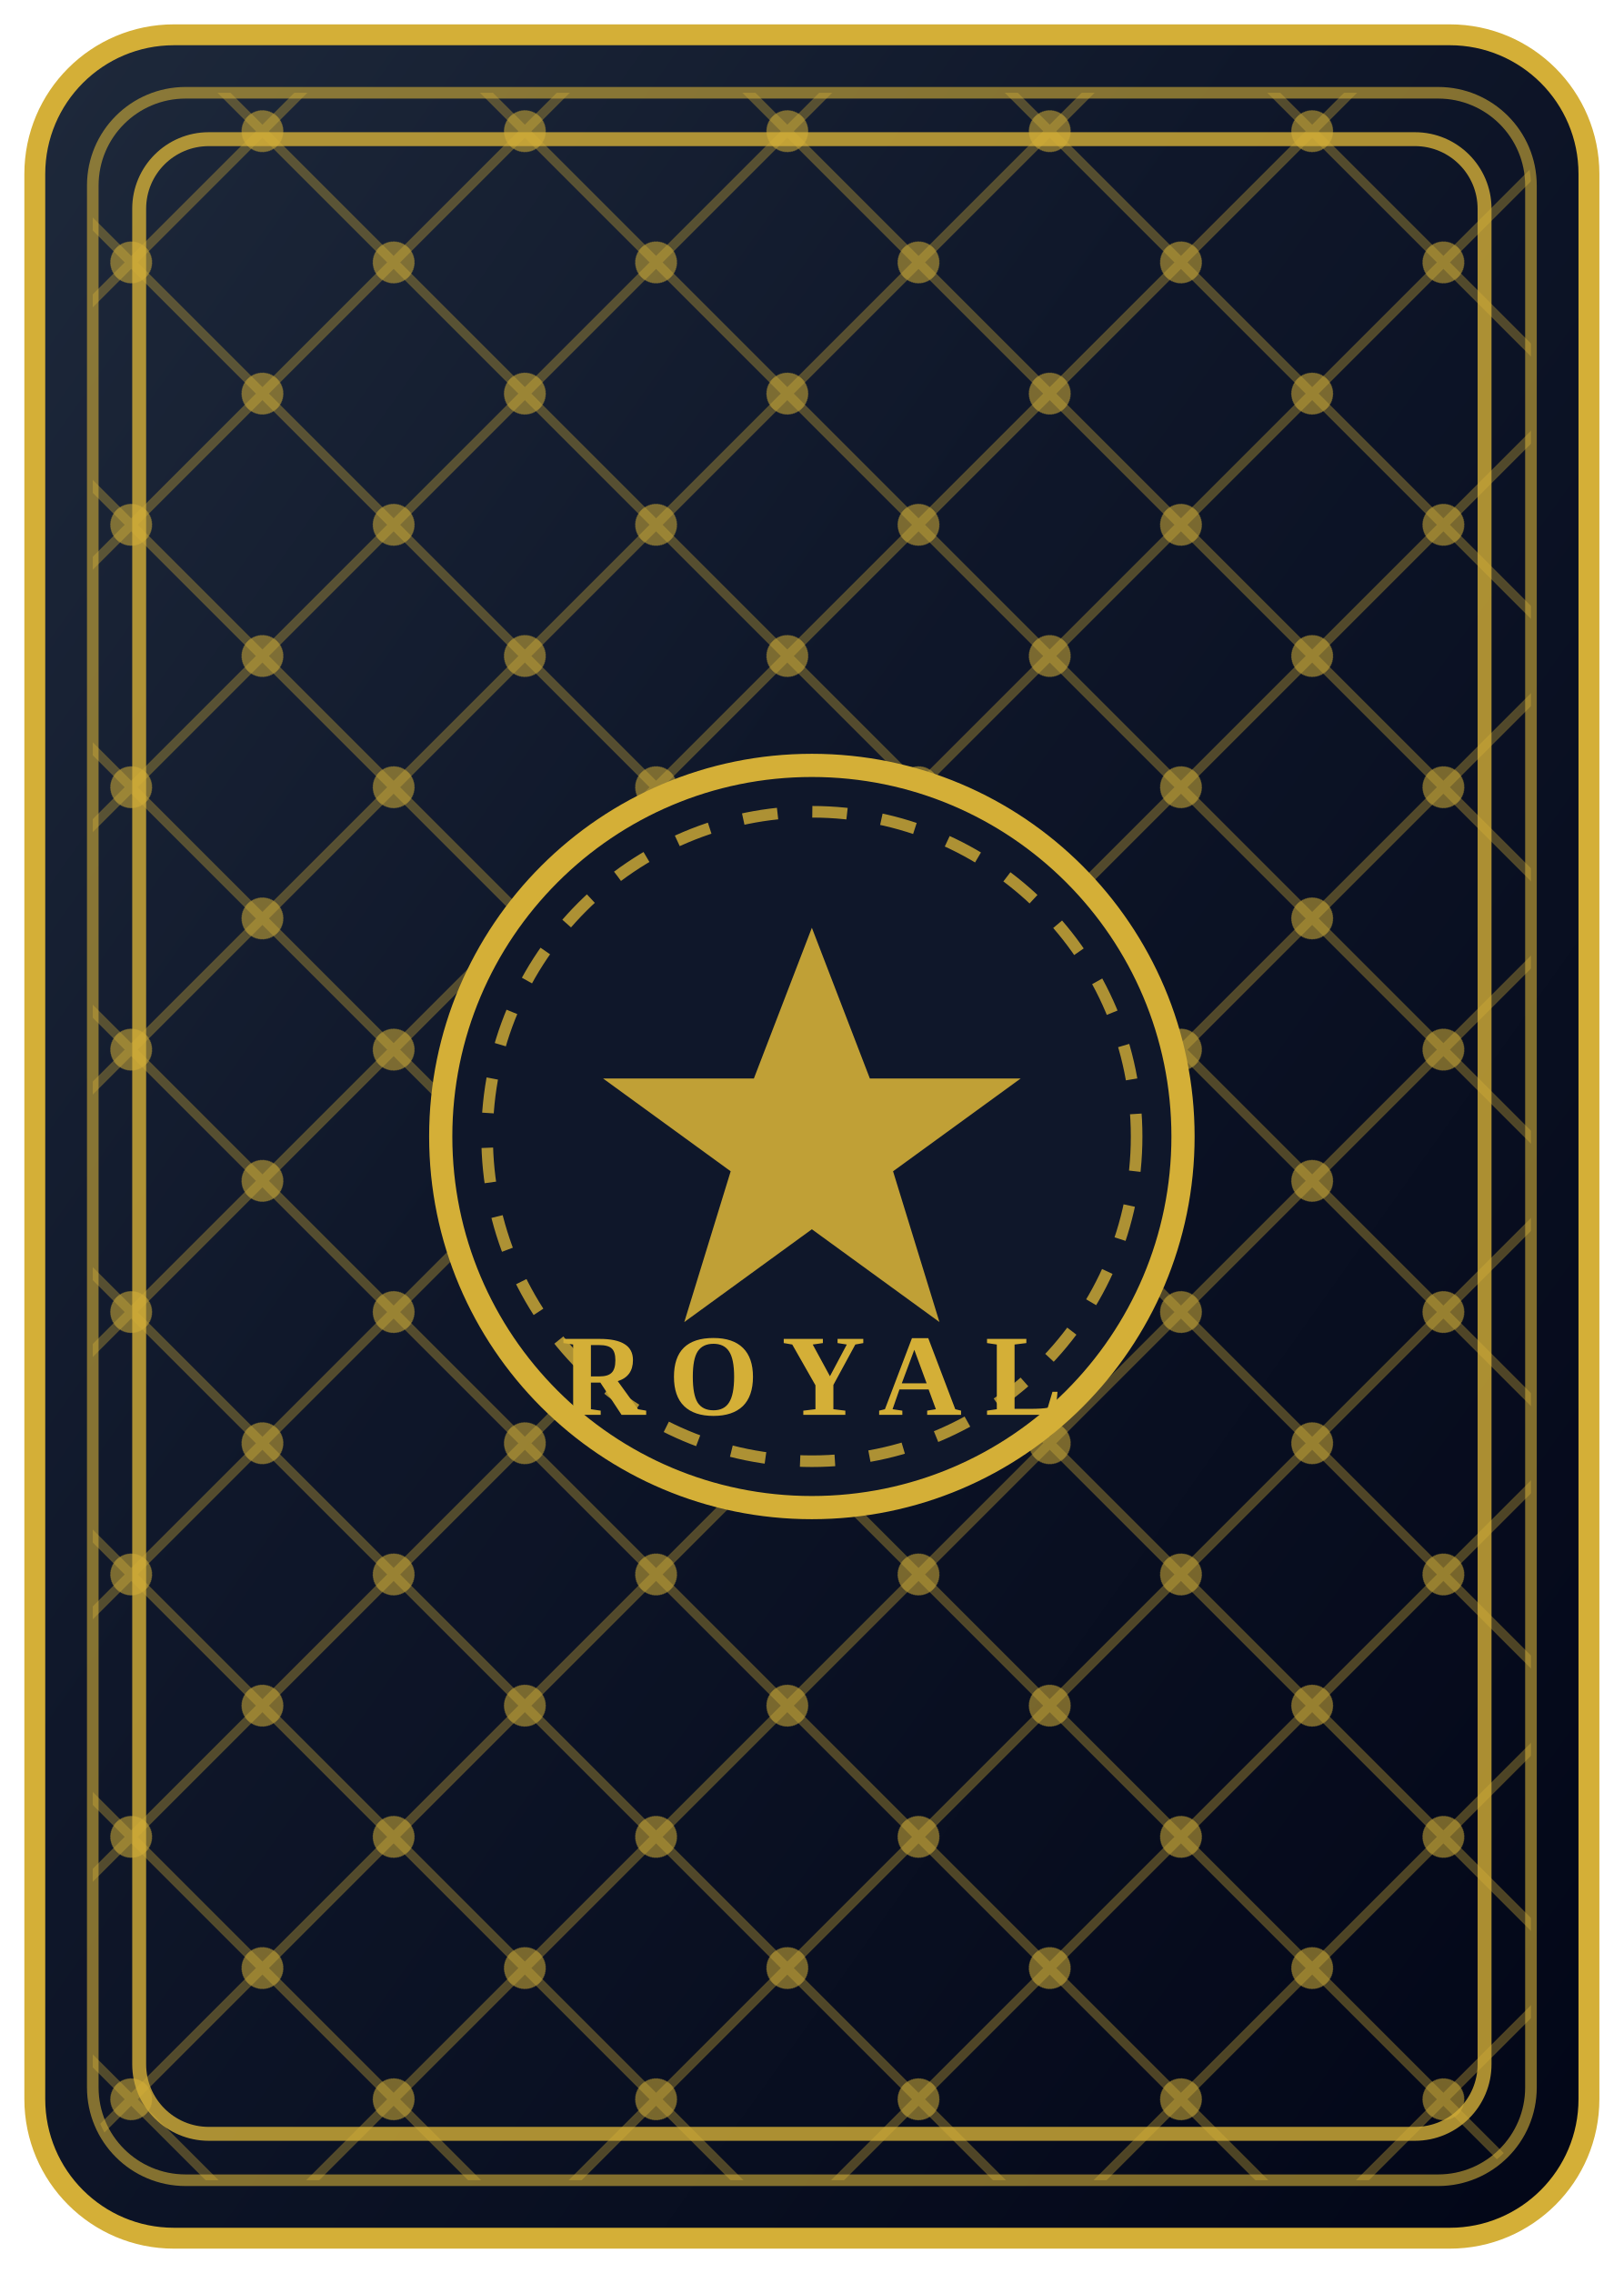
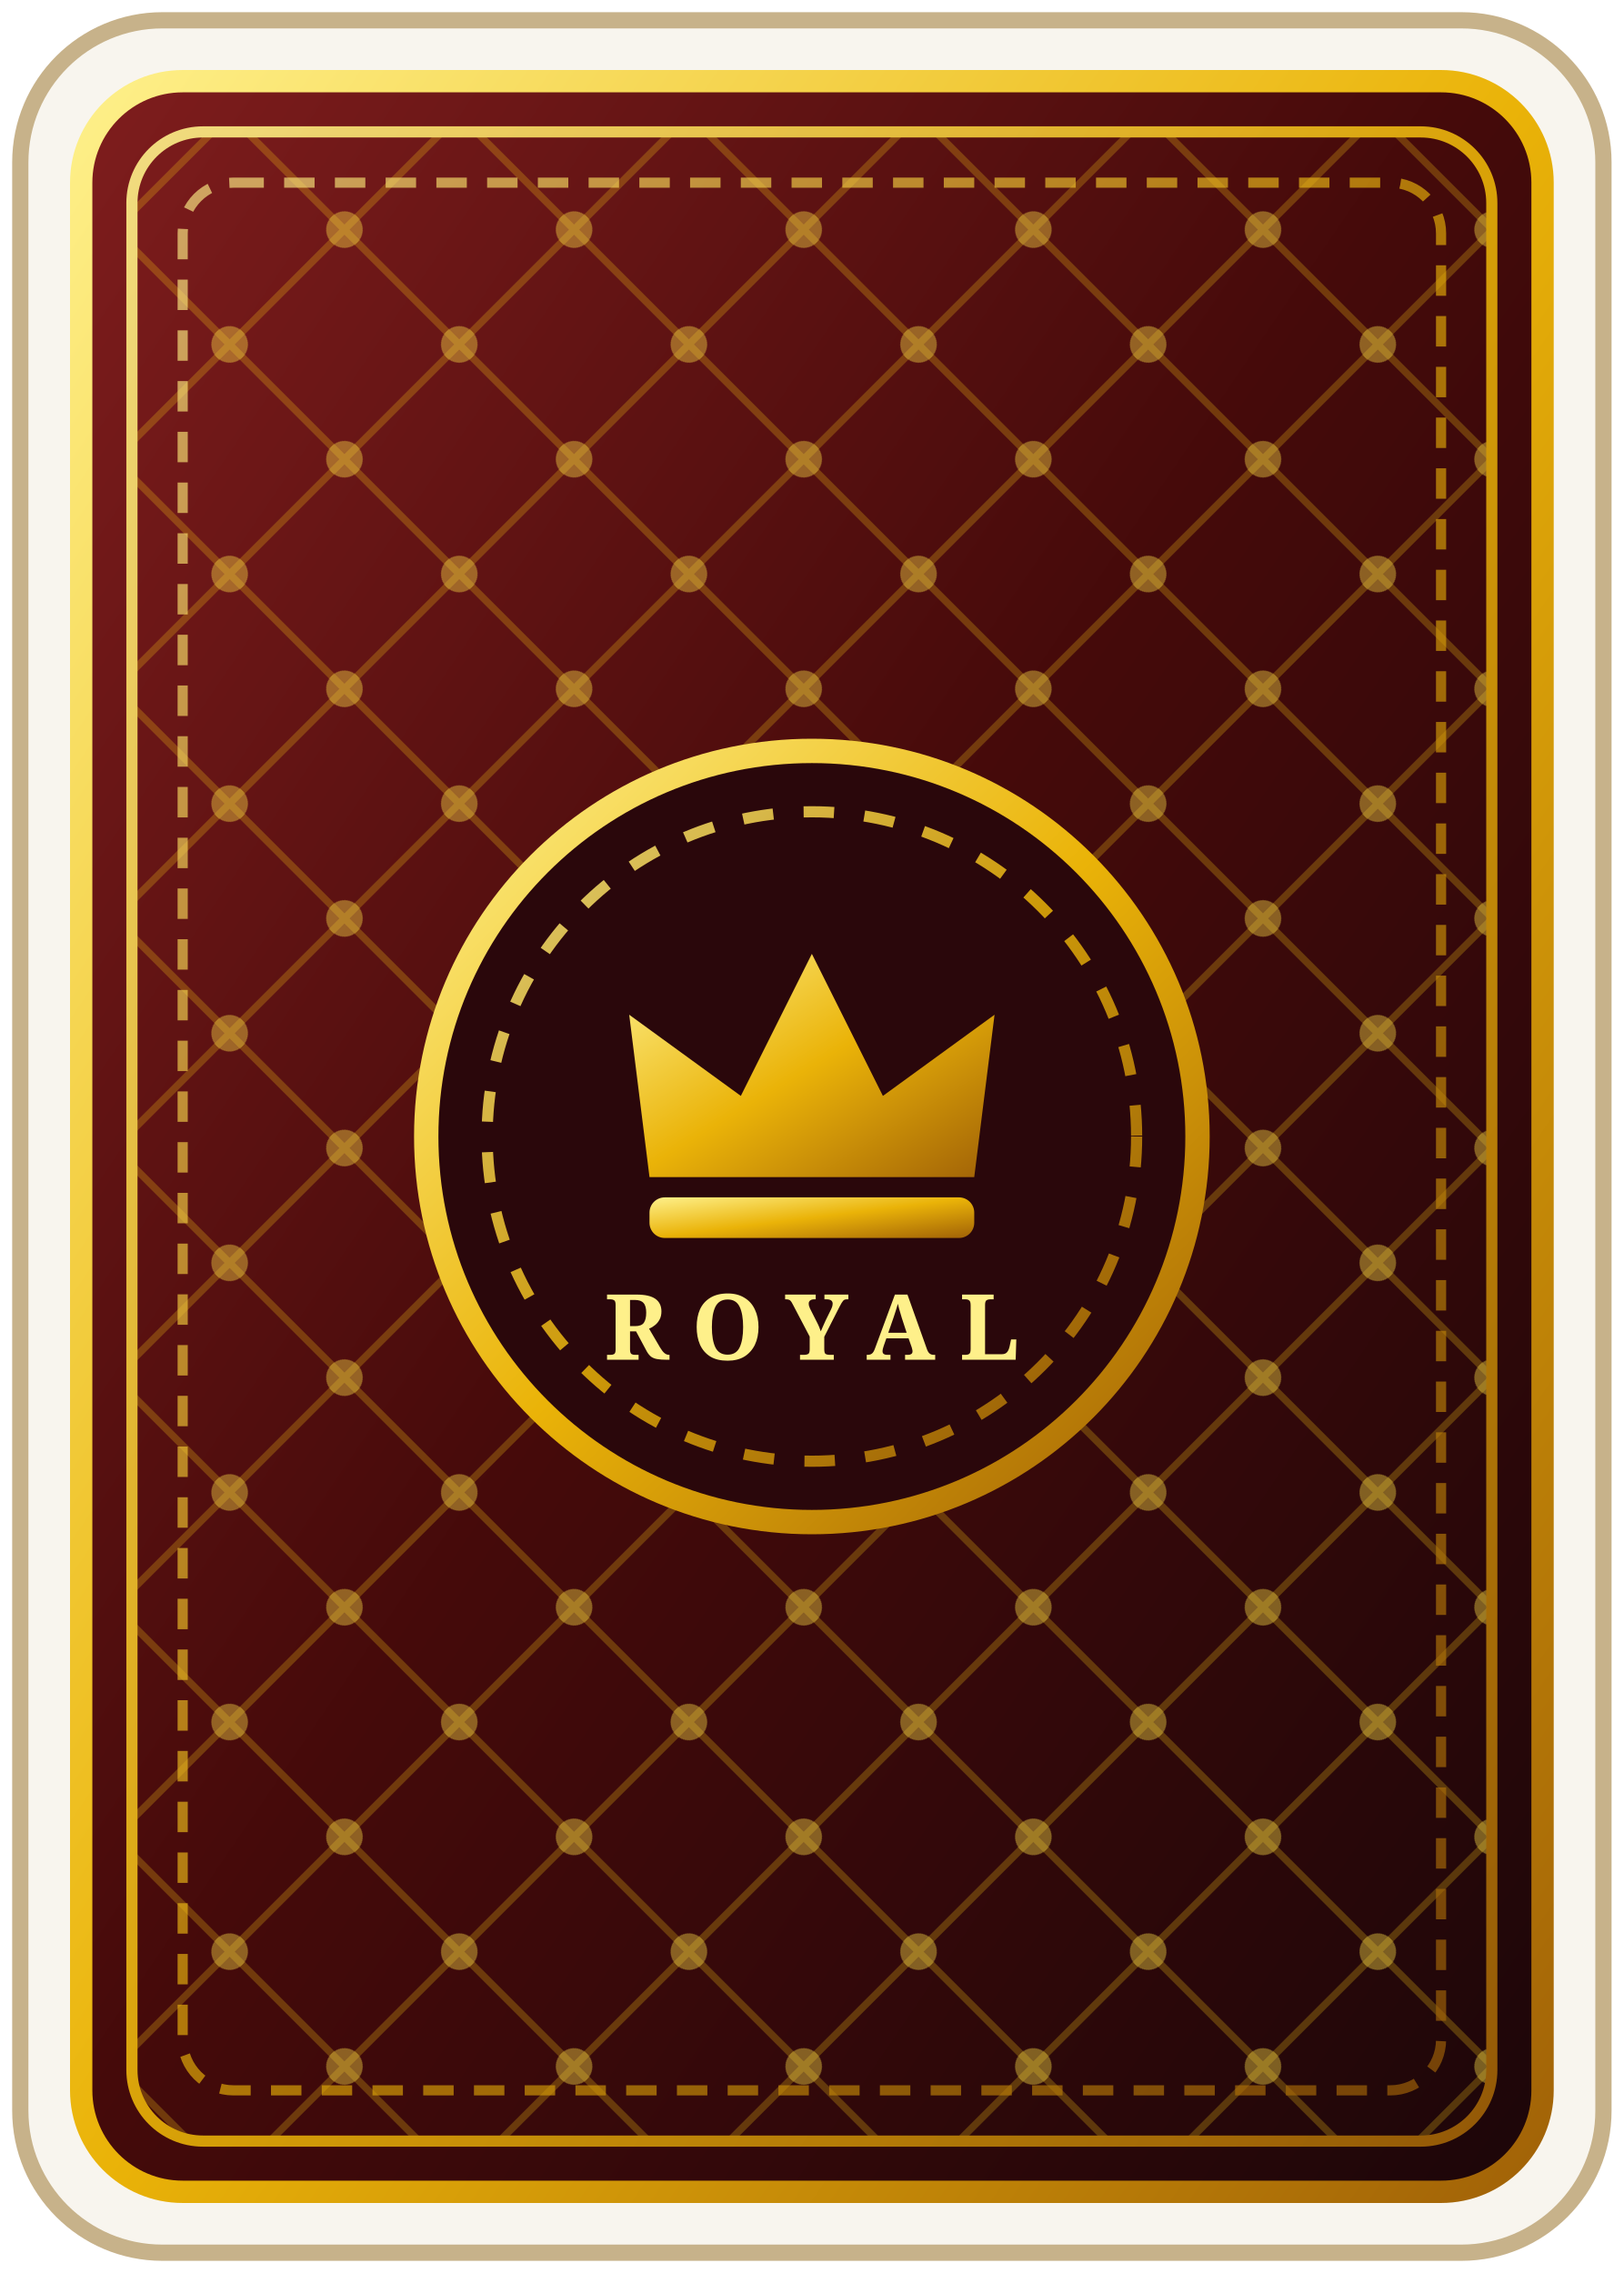
- <svg xmlns="http://www.w3.org/2000/svg" viewBox="0 0 140 196" width="140" height="196">
+ <svg xmlns="http://www.w3.org/2000/svg" viewBox="0 0 160 224" width="160" height="224">
  <defs>
-     <linearGradient id="backGrad" x1="0%" y1="0%" x2="100%" y2="100%">
-       <stop offset="0%" stop-color="#1e293b" />
-       <stop offset="40%" stop-color="#0f172a" />
-       <stop offset="100%" stop-color="#020617" />
+     <linearGradient id="velvet" x1="0%" y1="0%" x2="100%" y2="100%">
+       <stop offset="0%" stop-color="#7f1d1d" />
+       <stop offset="48%" stop-color="#450a0a" />
+       <stop offset="100%" stop-color="#1c0609" />
    </linearGradient>
-     <pattern id="luxLattice" width="16" height="16" patternUnits="userSpaceOnUse" patternTransform="rotate(45)">
+     <linearGradient id="gold" x1="0%" y1="0%" x2="100%" y2="100%">
+       <stop offset="0%" stop-color="#fef08a" />
+       <stop offset="50%" stop-color="#eab308" />
+       <stop offset="100%" stop-color="#a16207" />
+     </linearGradient>
+     <pattern id="royalGrid" width="16" height="16" patternUnits="userSpaceOnUse" patternTransform="rotate(45)">
      <rect width="16" height="16" fill="transparent" />
-       <path d="M0 8 h16 M8 0 v16" stroke="#d4af37" stroke-width="0.8" opacity="0.35" />
-       <circle cx="8" cy="8" r="1.8" fill="#d4af37" opacity="0.55" />
+       <path d="M0 8 H16 M8 0 V16" stroke="#facc15" stroke-width="0.7" opacity="0.28" />
+       <circle cx="8" cy="8" r="1.8" fill="#fde047" opacity="0.45" />
    </pattern>
  </defs>
-   <rect x="3" y="3" width="134" height="190" rx="12" fill="url(#backGrad)" stroke="#d4af37" stroke-width="1.8" />
-   <rect x="8" y="8" width="124" height="180" rx="8" fill="url(#luxLattice)" stroke="#d4af37" stroke-width="1" stroke-opacity="0.6" />
-   <rect x="12" y="12" width="116" height="172" rx="6" fill="none" stroke="#d4af37" stroke-width="1.2" opacity="0.8" />
-   <g transform="translate(70, 98)">
-     <circle cx="0" cy="0" r="32" fill="#0f172a" stroke="#d4af37" stroke-width="2" />
-     <circle cx="0" cy="0" r="28" fill="none" stroke="#d4af37" stroke-width="1" stroke-dasharray="3,3" opacity="0.8" />
-     <polygon points="0,-18 5,-5 18,-5 7,3 11,16 0,8 -11,16 -7,3 -18,-5 -5,-5" fill="#d4af37" opacity="0.9" />
-     <text x="0" y="24" font-family="'Cinzel', 'Times New Roman', serif" font-size="10" font-weight="900" text-anchor="middle" fill="#d4af37" letter-spacing="2">ROYAL</text>
+   <rect x="2" y="2" width="156" height="220" rx="14" fill="#f8f5ee" stroke="#c7b28a" stroke-width="1.6" />
+   <rect x="8" y="8" width="144" height="208" rx="10" fill="url(#velvet)" stroke="url(#gold)" stroke-width="2.2" />
+   <rect x="13" y="13" width="134" height="198" rx="7" fill="url(#royalGrid)" stroke="url(#gold)" stroke-width="1.1" opacity="0.9" />
+   <rect x="18" y="18" width="124" height="188" rx="5" fill="none" stroke="url(#gold)" stroke-width="1" stroke-dasharray="3 2" opacity="0.65" />
+   <g transform="translate(80, 112)">
+     <circle cx="0" cy="0" r="38" fill="#2a070b" stroke="url(#gold)" stroke-width="2.4" />
+     <circle cx="0" cy="0" r="32" fill="none" stroke="url(#gold)" stroke-width="1.1" stroke-dasharray="3 3" opacity="0.85" />
+     <path d="M-16,4 L-18,-12 L-7,-4 L0,-18 L7,-4 L18,-12 L16,4 Z" fill="url(#gold)" />
+     <rect x="-16" y="6" width="32" height="4" rx="1.5" fill="url(#gold)" />
+     <text x="0" y="22" font-family="'Georgia', serif" font-size="9" font-weight="900" letter-spacing="2.4" text-anchor="middle" fill="#fef08a">ROYAL</text>
  </g>
</svg>
